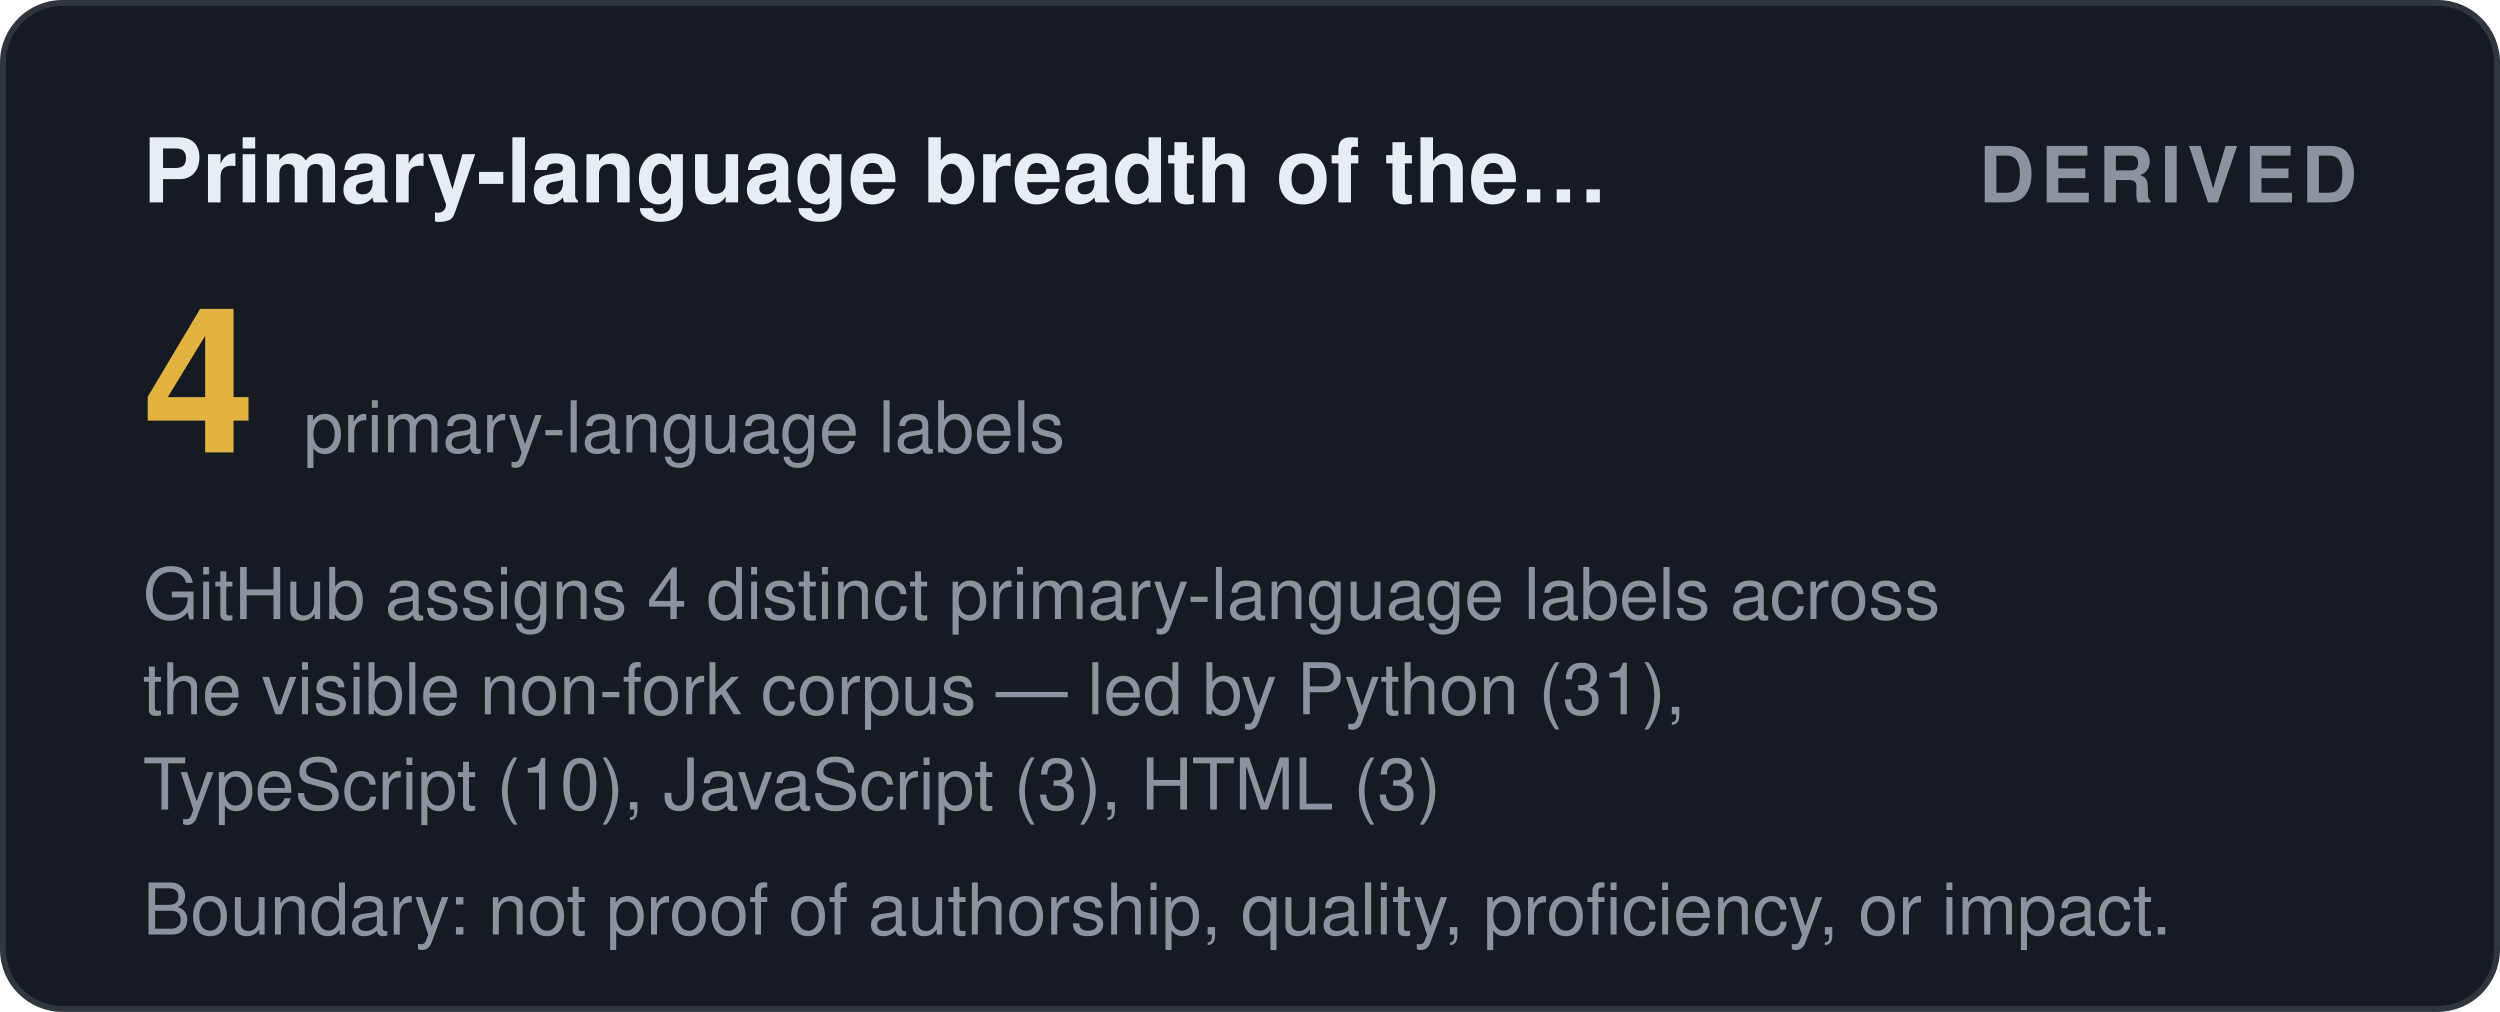
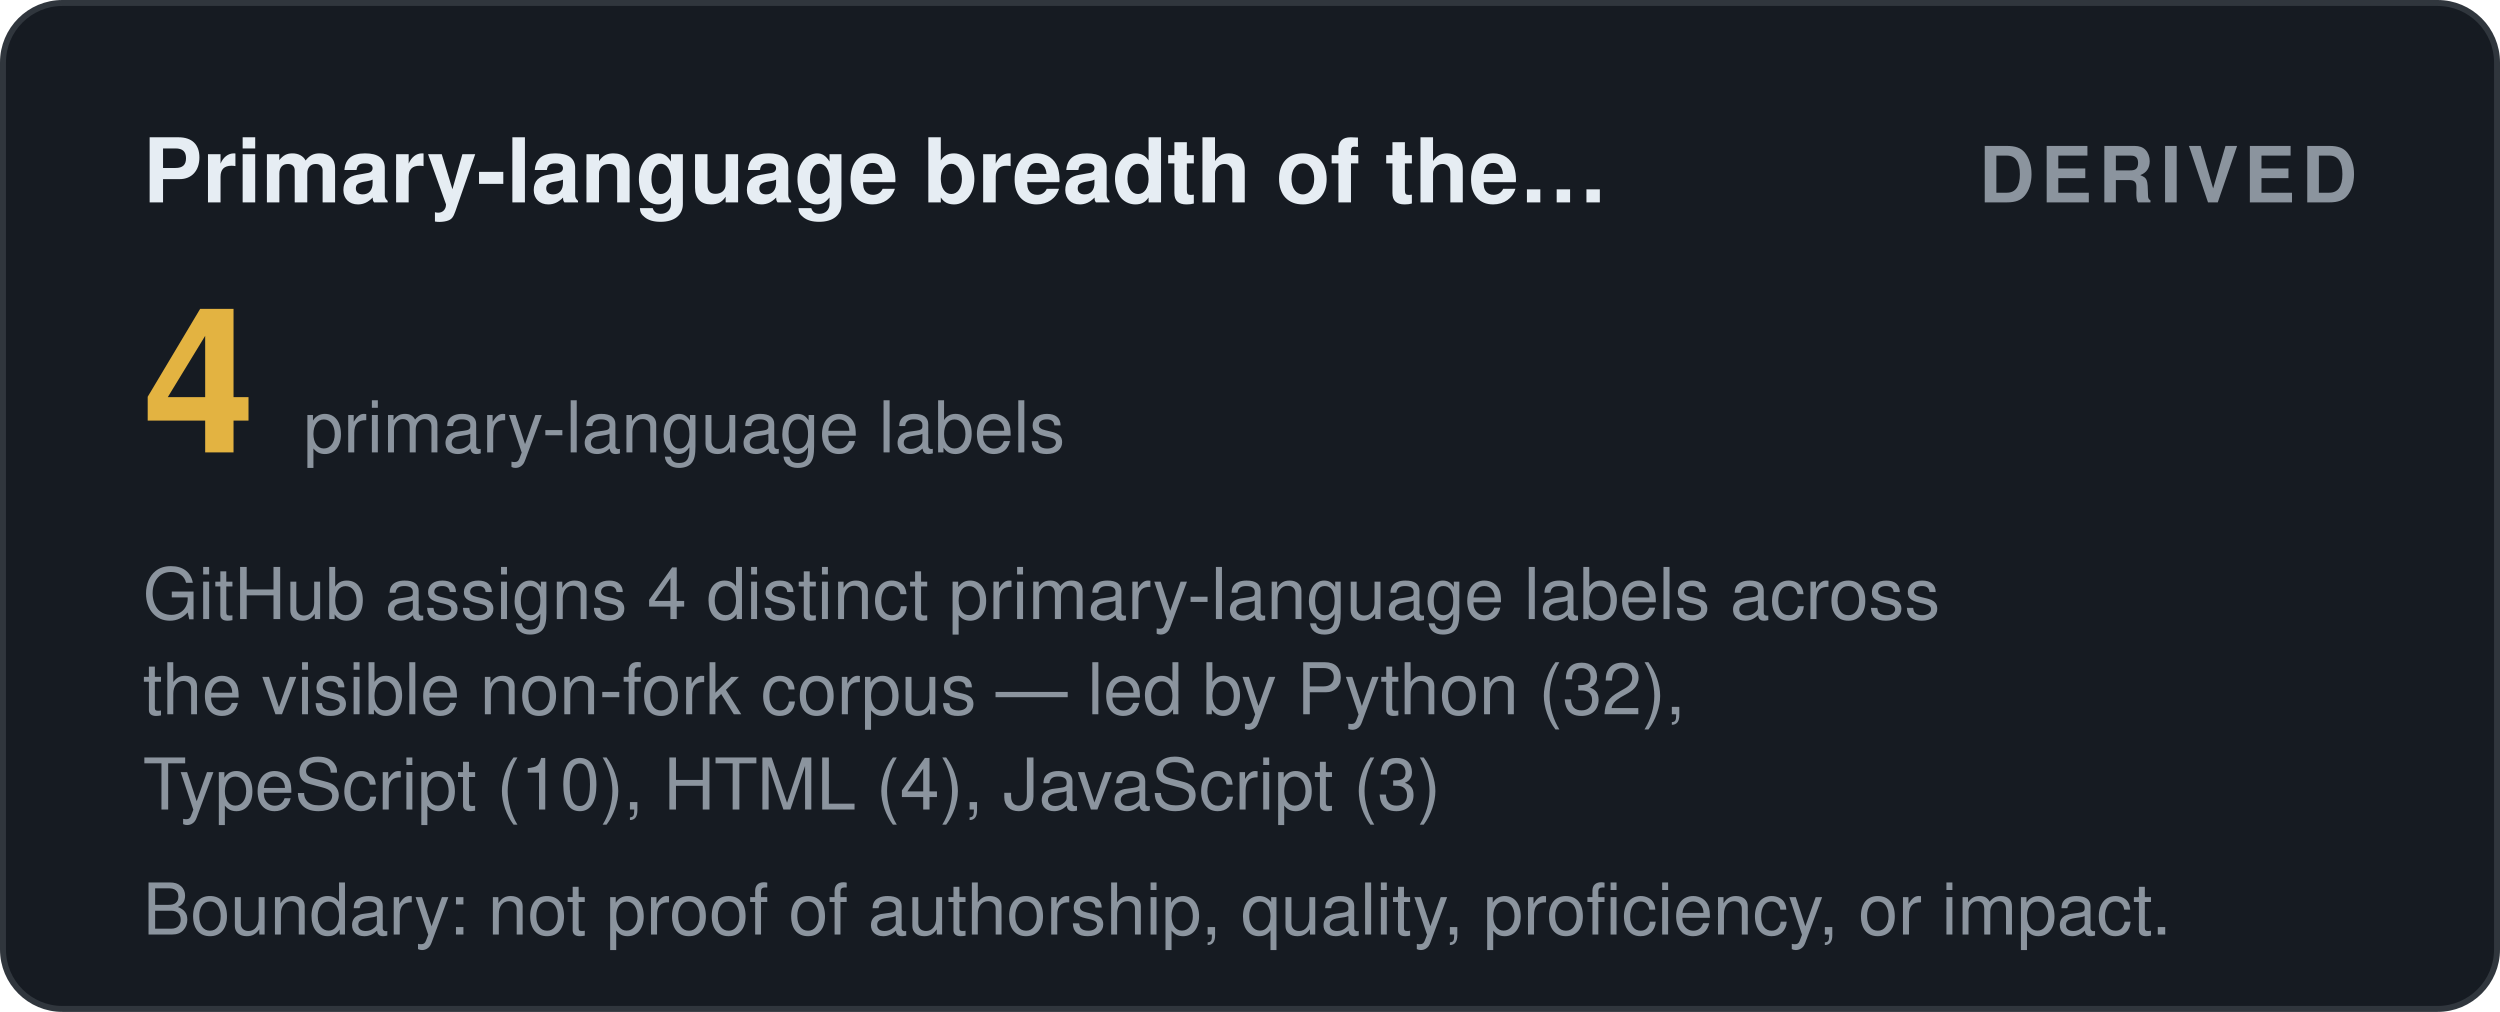
<svg xmlns="http://www.w3.org/2000/svg" width="420" height="170" viewBox="0 0 420 170" role="img" aria-label="Primary-language breadth of the visible corpus: derived">
  <style>
    .t { font: 600 15px 'Segoe UI', Helvetica, Arial, sans-serif; fill: #e6edf3; }
    .big { font: 700 34px 'Segoe UI', Helvetica, Arial, sans-serif; fill: #e3b341; }
    .status, .tier { font: 700 13px 'Segoe UI', Helvetica, Arial, sans-serif; letter-spacing: 1px; }
    .ev { font: 400 12px 'Segoe UI', Helvetica, Arial, sans-serif; fill: #8b949e; }
    .fade { opacity: 1; }
  </style>
  <defs>
    <linearGradient id="shL" x1="0%" y1="0%" x2="100%" y2="0%">
      <stop offset="0%" stop-color="#9e7b2a" />
      <stop offset="50%" stop-color="#e3b341">
        <animate attributeName="offset" values="0.2;0.8;0.2" dur="6s" repeatCount="indefinite" />
      </stop>
      <stop offset="100%" stop-color="#9e7b2a" />
    </linearGradient>
  </defs>
  <rect width="419" height="169" x="0.5" y="0.5" rx="10" fill="#161b22" stroke="#30363d" />
  <text class="t fade" x="24" y="34">Primary-language breadth of the…</text>
  <text class="status fade d1" x="396" y="34" text-anchor="end" fill="#8b949e">DERIVED</text>
  <text class="big fade d1" x="24" y="76">4</text>
  <text class="ev fade d2" x="51" y="76">primary-language labels</text>
  <text class="ev fade d2" x="24" y="104">GitHub assigns 4 distinct primary-language labels across</text>
-   <text class="ev fade d3" x="24" y="120">the visible non-fork corpus — led by Python (31),</text>
-   <text class="ev fade d4" x="24" y="136">TypeScript (10), JavaScript (3), HTML (3)</text>
+   <text class="ev fade d3" x="24" y="120">the visible non-fork corpus — led by Python (32),</text>
+   <text class="ev fade d4" x="24" y="136">TypeScript (10), HTML (4), JavaScript (3)</text>
  <text class="ev fade d4" x="24" y="157">Boundary: not proof of authorship, quality, proficiency, or impact.</text>
</svg>
